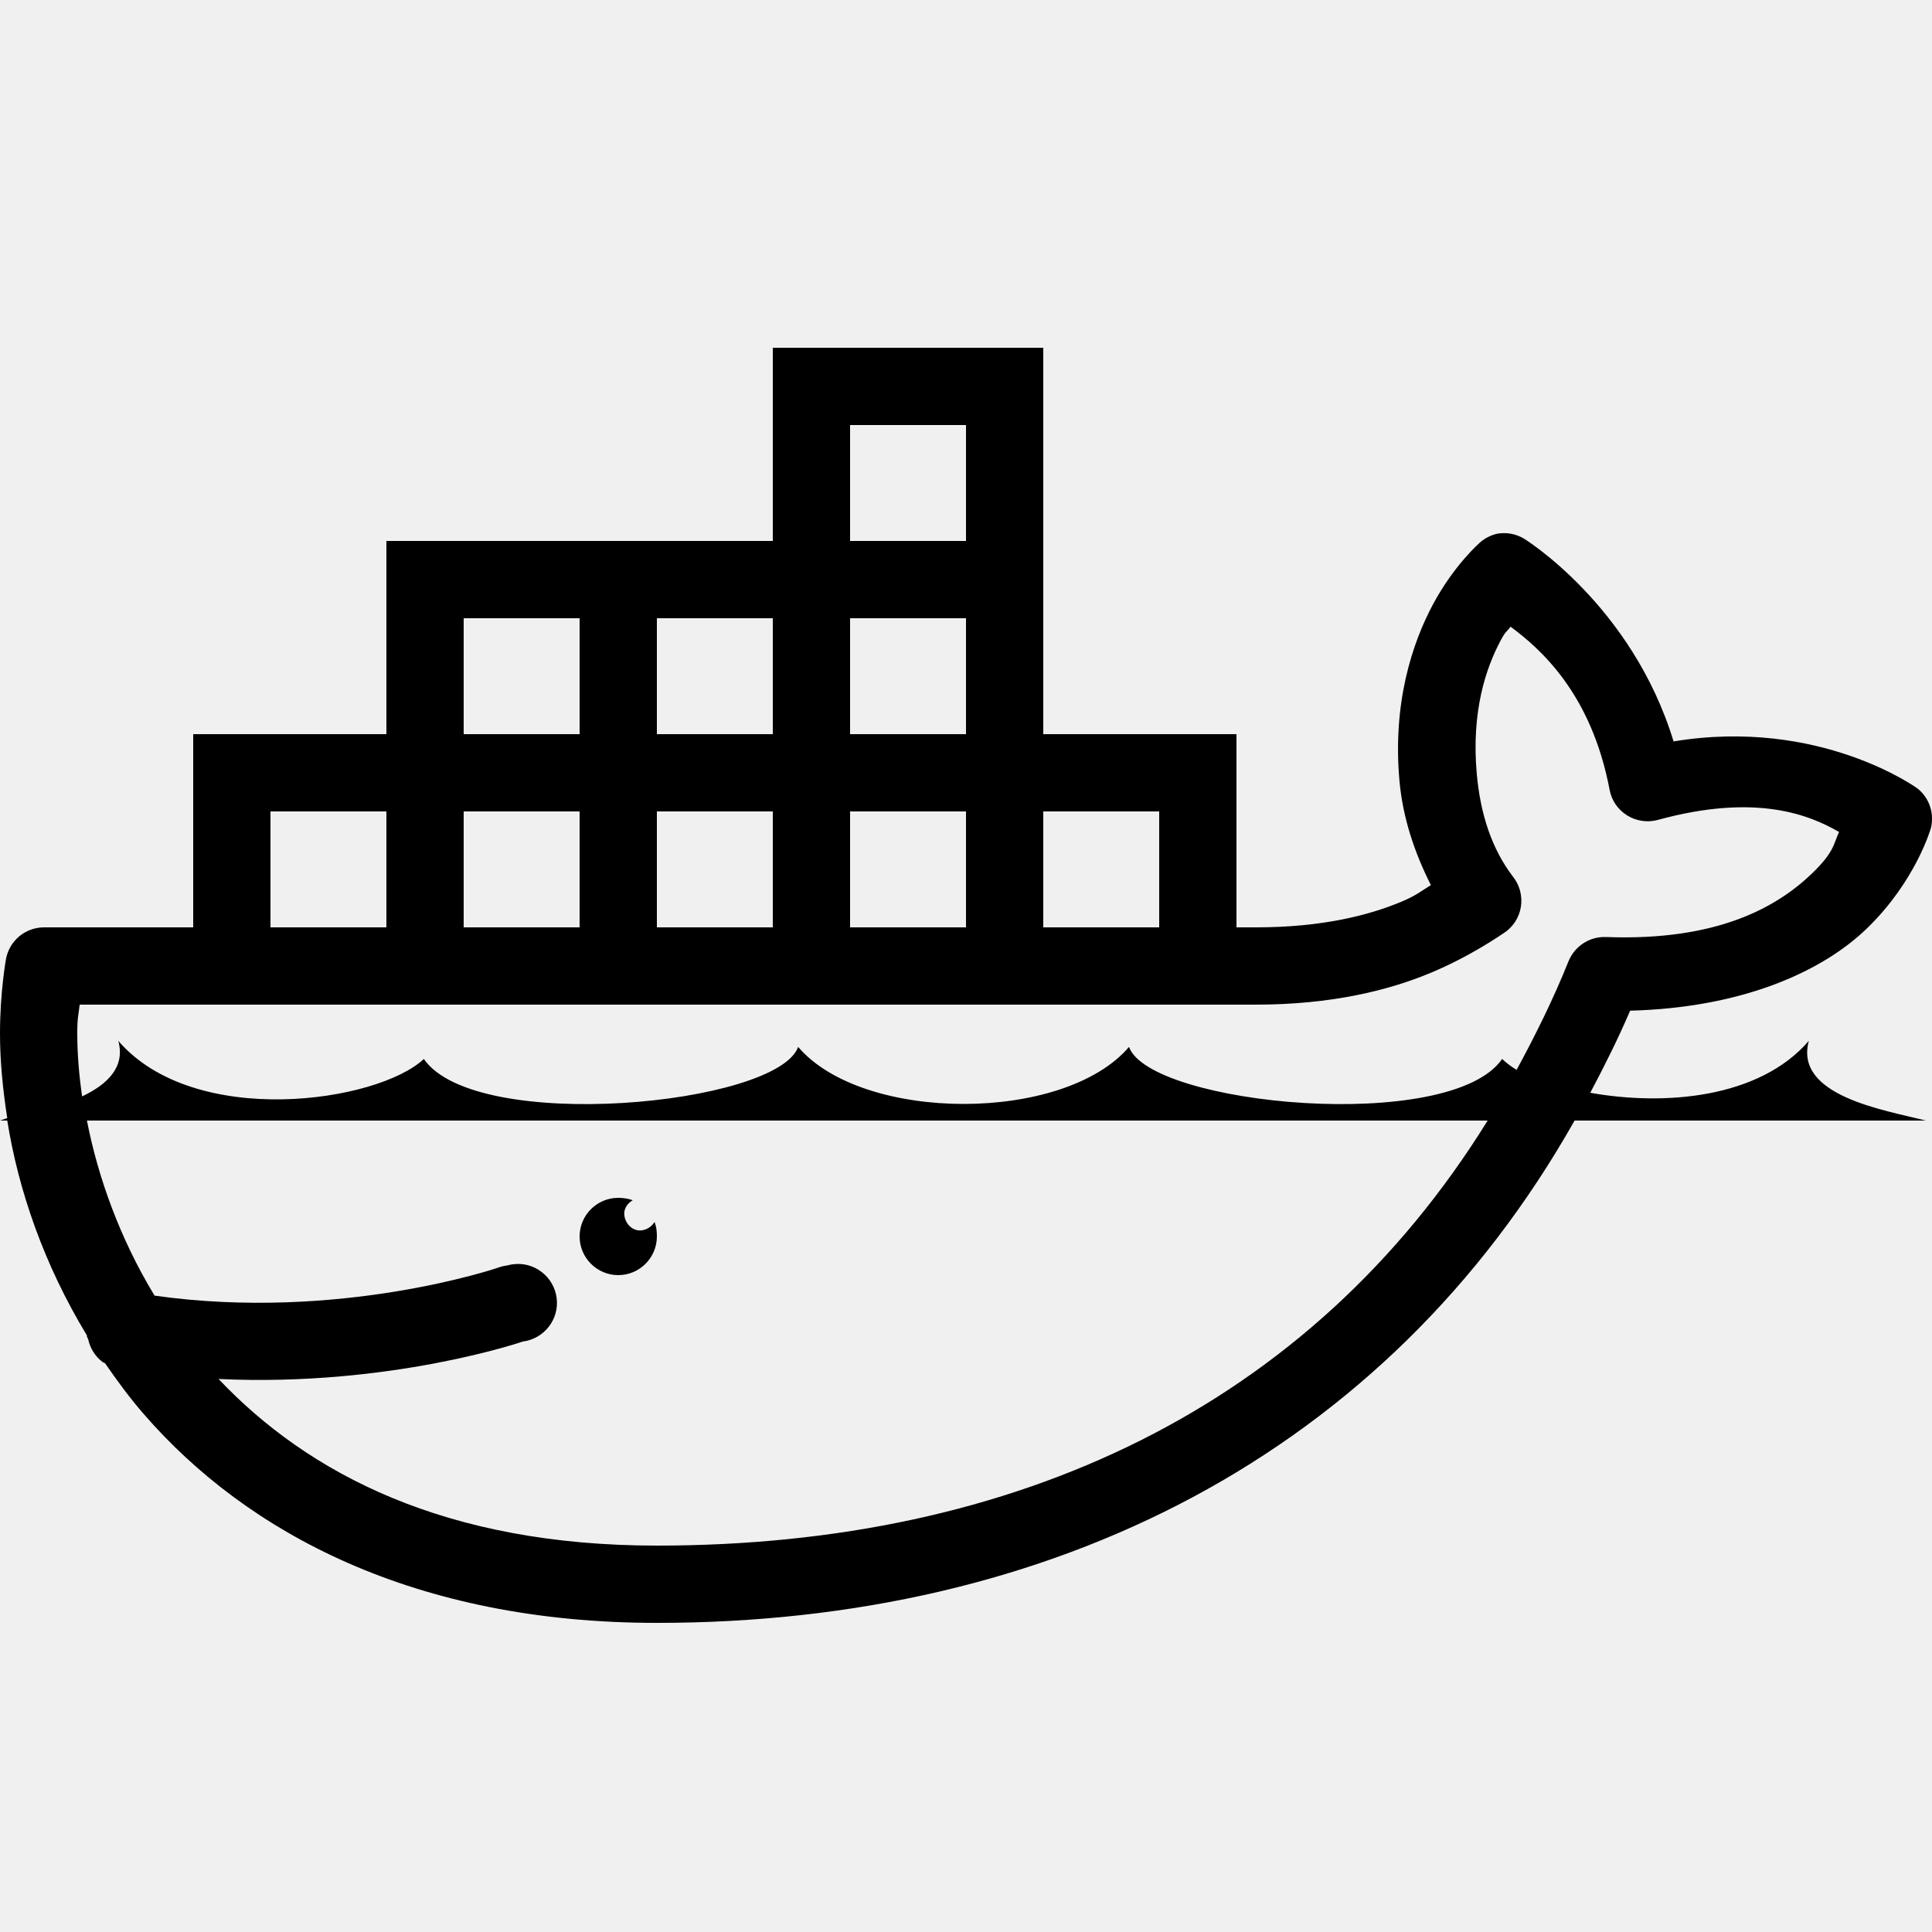
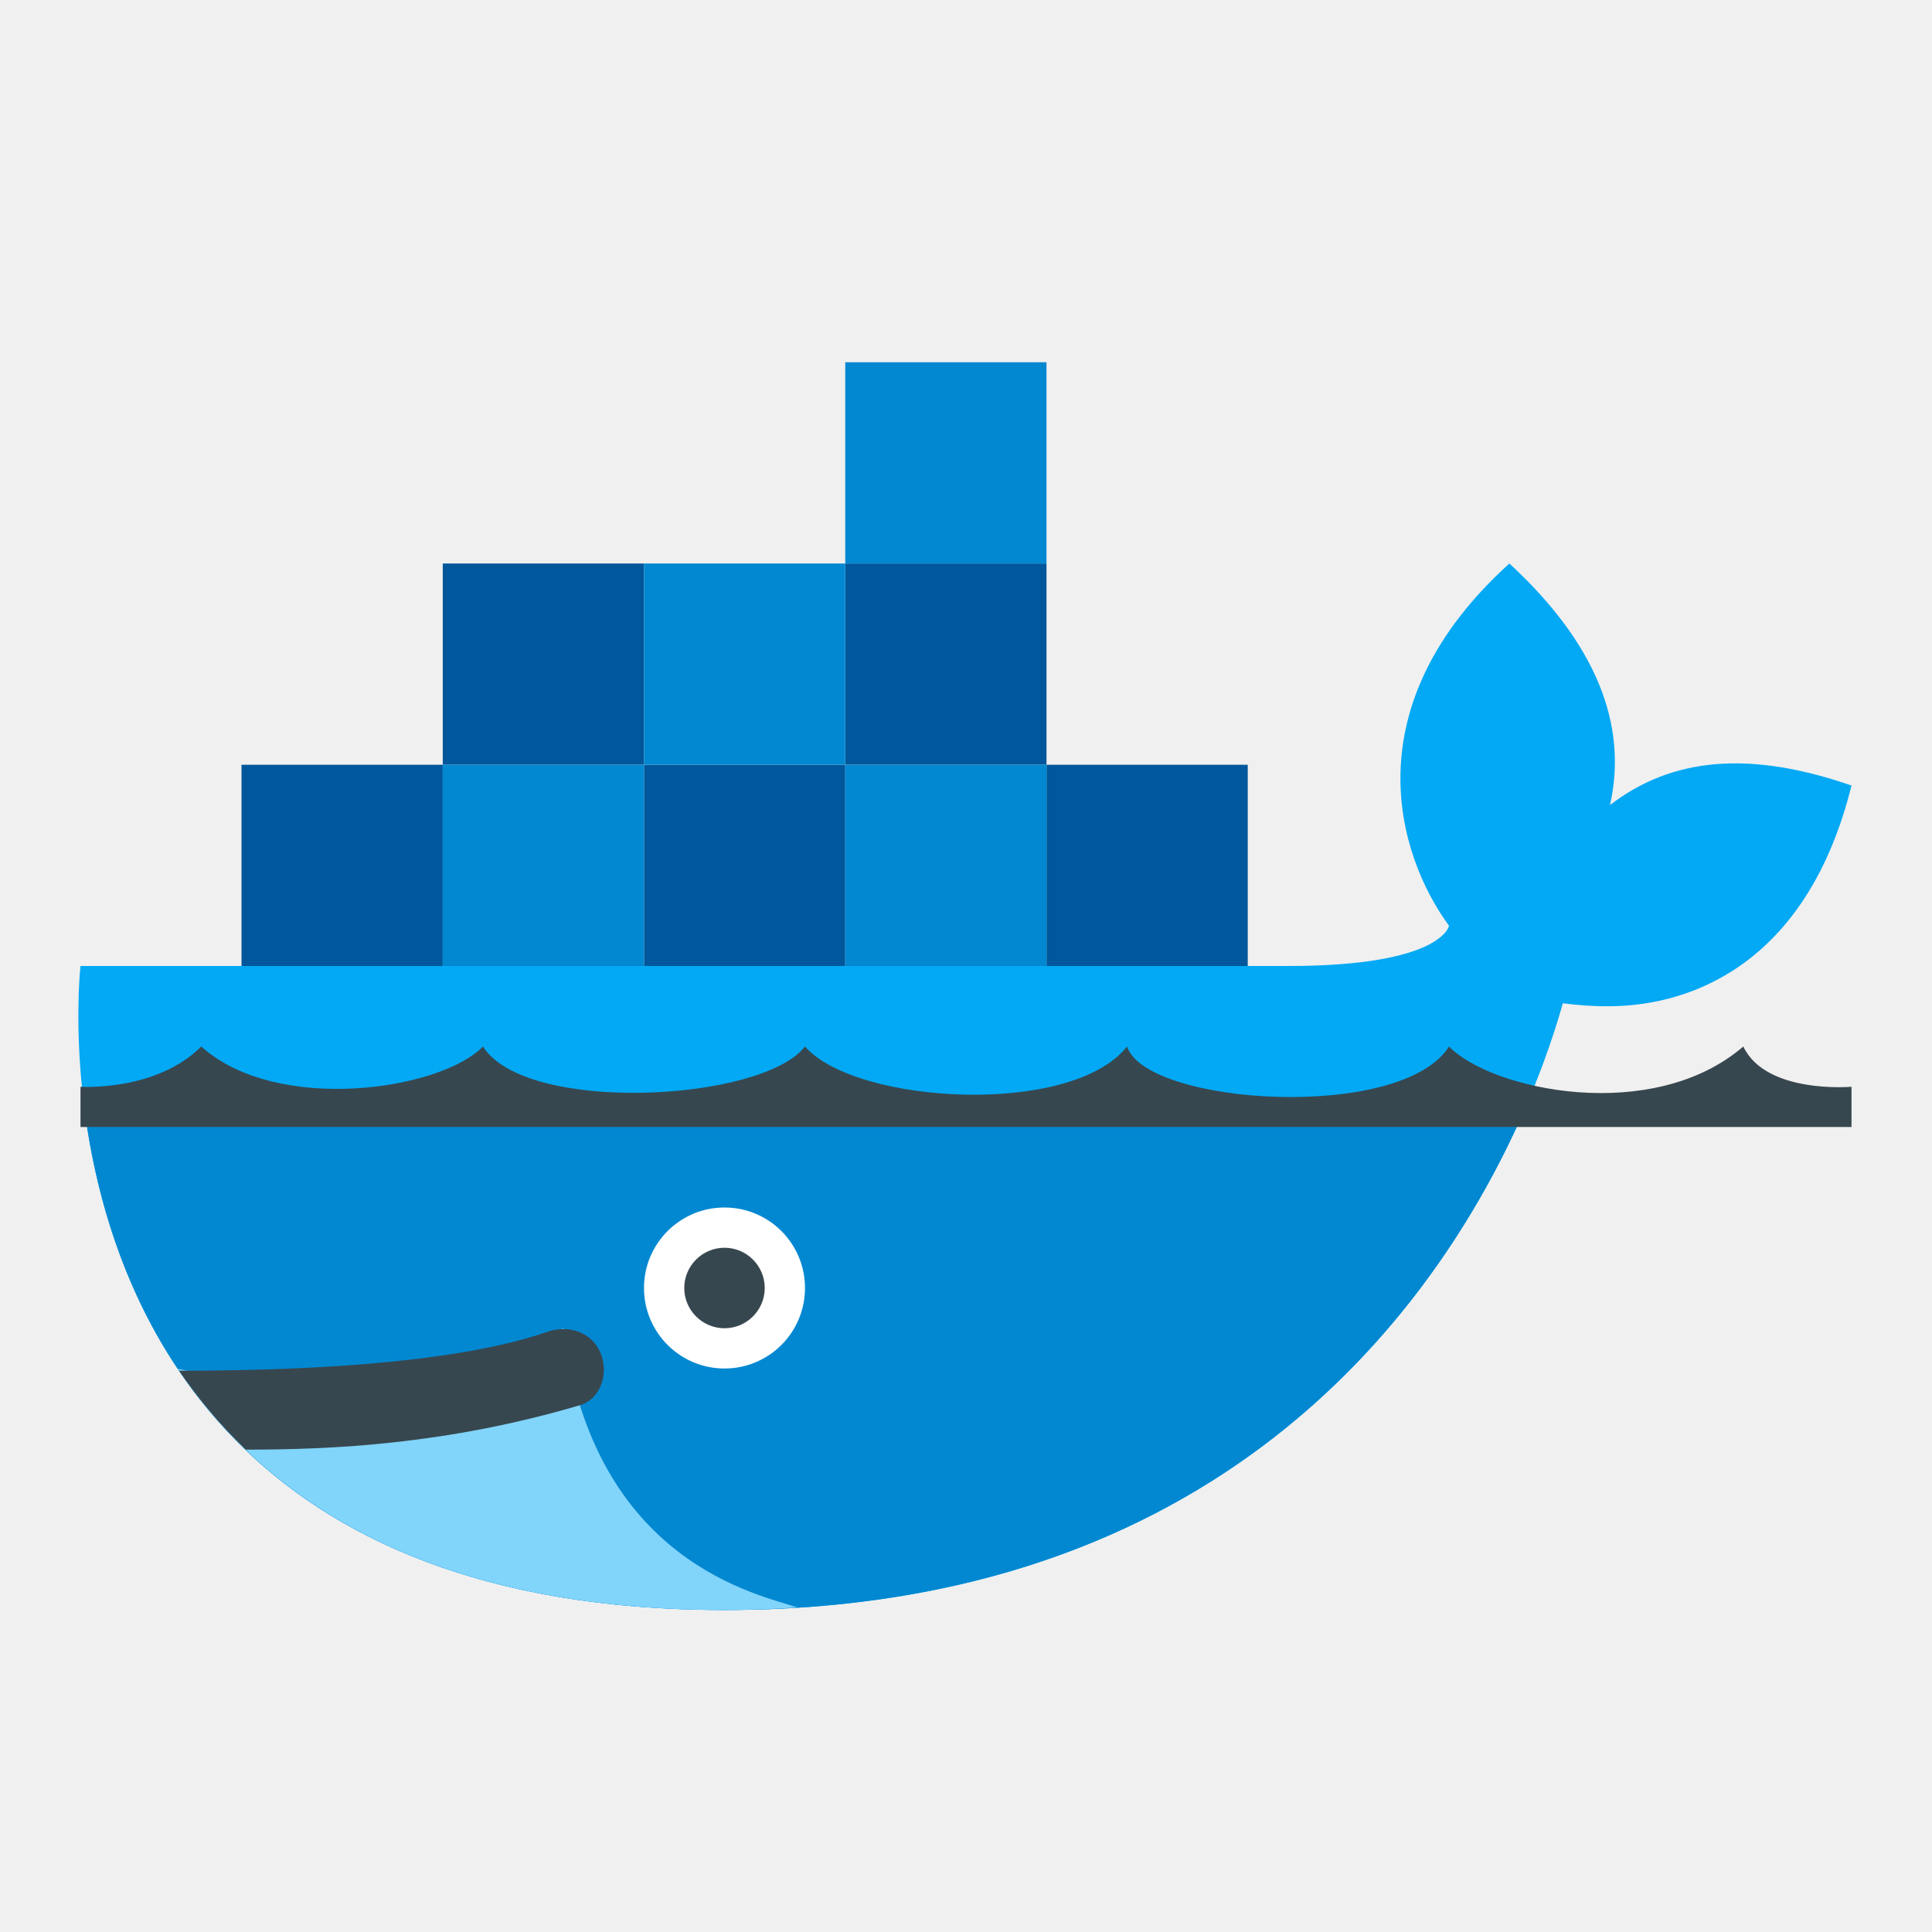
- <svg xmlns="http://www.w3.org/2000/svg" viewBox="0 0 50 50" version="1.1" width="24px" height="24px">
+ <svg xmlns="http://www.w3.org/2000/svg" viewBox="0 0 48 48" version="1.1" width="24px" height="24px">
  <g id="surface1">
-     <path style=" " d="M 20 9 L 20 14 L 10 14 L 10 19 L 5 19 L 5 24 L 1.125 24 C 0.648 24.008 0.246 24.348 0.156 24.812 C 0.156 24.812 0 25.668 0 26.75 C 0 27.438 0.07 28.184 0.188 28.938 C 0.129 28.953 0.051 28.988 0 29 L 0.188 29 C 0.477 30.809 1.141 32.734 2.25 34.562 C 2.254 34.57 2.246 34.586 2.25 34.594 C 2.258 34.613 2.27 34.637 2.281 34.656 C 2.332 34.895 2.465 35.105 2.656 35.25 C 2.676 35.262 2.699 35.273 2.719 35.281 C 3.027 35.727 3.352 36.172 3.719 36.594 C 6.395 39.68 10.738 42 17 42 C 27.223 42 35.867 37.645 40.75 29 L 49.844 29 C 48.758 28.727 46.426 28.359 46.812 26.938 C 45.52 28.434 43.059 28.621 41.156 28.281 C 41.52 27.594 41.871 26.895 42.188 26.156 C 45.078 26.082 47.152 25.152 48.312 24.031 C 49.582 22.805 49.969 21.438 49.969 21.438 C 50.066 21.055 49.934 20.652 49.625 20.406 C 49.625 20.406 47.098 18.562 43.312 19.188 C 42.234 15.652 39.438 13.938 39.438 13.938 C 39.23 13.816 38.988 13.77 38.75 13.812 C 38.59 13.848 38.438 13.922 38.312 14.031 C 38.312 14.031 37.645 14.602 37.094 15.625 C 36.543 16.648 36.035 18.207 36.219 20.219 C 36.305 21.16 36.602 22.055 37.031 22.906 C 36.789 23.055 36.648 23.18 36.25 23.344 C 35.422 23.688 34.215 24 32.5 24 L 32 24 L 32 19 L 27 19 L 27 9 Z M 22 11 L 25 11 L 25 14 L 22 14 Z M 12 16 L 15 16 L 15 19 L 12 19 Z M 17 16 L 20 16 L 20 19 L 17 19 Z M 22 16 L 25 16 L 25 19 L 22 19 Z M 39.094 16.219 C 39.836 16.77 41.18 17.922 41.656 20.438 C 41.707 20.715 41.871 20.953 42.109 21.102 C 42.348 21.25 42.637 21.293 42.906 21.219 C 45.457 20.52 46.836 21.094 47.594 21.531 C 47.449 21.848 47.473 22.043 46.906 22.594 C 45.996 23.473 44.453 24.359 41.562 24.25 C 41.141 24.234 40.754 24.484 40.594 24.875 C 40.195 25.871 39.734 26.793 39.25 27.688 C 39.102 27.602 38.977 27.5 38.875 27.406 C 37.535 29.348 29.762 28.605 29.219 27.094 C 27.543 29.062 22.336 29.062 20.656 27.094 C 20.113 28.605 12.309 29.348 10.969 27.406 C 9.77 28.531 5.035 29.223 3.062 26.938 C 3.25 27.625 2.766 28.07 2.125 28.375 C 2.043 27.805 2 27.262 2 26.75 C 2 26.32 2.031 26.281 2.062 26 L 32.5 26 C 34.469 26 35.945 25.625 37 25.188 C 38.055 24.75 38.805 24.219 38.906 24.156 C 39.148 24.004 39.312 23.758 39.359 23.477 C 39.406 23.199 39.332 22.91 39.156 22.688 C 38.602 21.965 38.312 21.059 38.219 20.031 C 38.074 18.418 38.453 17.289 38.844 16.562 C 38.977 16.316 38.984 16.367 39.094 16.219 Z M 7 21 L 10 21 L 10 24 L 7 24 Z M 12 21 L 15 21 L 15 24 L 12 24 Z M 17 21 L 20 21 L 20 24 L 17 24 Z M 22 21 L 25 21 L 25 24 L 22 24 Z M 27 21 L 30 21 L 30 24 L 27 24 Z M 2.25 29 L 38.5 29 C 33.91 36.414 26.289 40 17 40 C 11.531 40 7.984 38.145 5.656 35.688 C 10.094 35.898 13.531 34.719 13.531 34.719 C 14.082 34.648 14.477 34.145 14.406 33.594 C 14.336 33.043 13.832 32.648 13.281 32.719 C 13.227 32.727 13.176 32.734 13.125 32.75 C 13.039 32.762 12.957 32.781 12.875 32.812 C 12.875 32.812 8.785 34.207 4 33.531 C 3.102 32.051 2.535 30.465 2.25 29 Z M 16 31 C 15.449 31 15 31.449 15 32 C 15 32.551 15.449 33 16 33 C 16.551 33 17 32.551 17 32 C 17 31.863 16.988 31.742 16.938 31.625 C 16.867 31.75 16.715 31.844 16.562 31.844 C 16.336 31.844 16.156 31.633 16.156 31.406 C 16.156 31.254 16.254 31.133 16.375 31.062 C 16.262 31.02 16.129 31 16 31 Z " />
+     <path style=" fill:#03A9F4;" d="M 40 20 C 40.391 18.266 39.906 16.219 37.5 14 C 33.586 17.543 34.703 21.227 36 23 C 36 23 35.836 24 32 24 C 28.164 24 2 24 2 24 C 2 24 0.168 40 18 40 C 33.594 40 37.973 27.996 38.828 24.926 C 39.184 24.973 39.578 25.004 40 25 C 42.148 24.984 44.93 23.828 46 19.516 C 43.16 18.531 41.34 18.977 40 20 Z " />
+     <path style=" fill:#0288D1;" d="M 2.164 28 C 2.898 32.738 5.984 40 18 40 C 30.184 40 35.523 32.672 37.684 28 Z " />
+     <path style=" fill:#81D4FA;" d="M 19.812 39.938 C 18.891 39.617 14.738 38.848 14 33 C 9.789 34.863 6.062 34.375 4.422 34.008 C 6.582 37.238 10.59 40 18 40 C 18.621 40 19.223 39.977 19.812 39.938 Z " />
+     <path style=" fill:#FFFFFF;" d="M 20 32 C 20 33.105 19.105 34 18 34 C 16.895 34 16 33.105 16 32 C 16 30.895 16.895 30 18 30 C 19.105 30 20 30.895 20 32 Z " />
+     <path style=" fill:#37474F;" d="M 14.914 33.598 C 15.137 34.102 14.934 34.758 14.402 34.914 C 11.102 35.887 8.258 36.016 6.105 36.016 C 5.465 35.398 4.914 34.738 4.449 34.055 C 7.035 34.055 11.16 33.934 13.594 33.09 C 14.117 32.906 14.691 33.09 14.914 33.598 Z M 2 27 C 2 27 3.875 27.125 5 26 C 6.875 27.688 10.941 27.09 12 26 C 13.062 27.688 18.938 27.375 20 26 C 21.25 27.438 26.625 27.75 28 26 C 28.48 27.461 34.82 27.875 36 26 C 37.062 27.09 41.062 27.938 43.312 26 C 43.875 27.188 46 27 46 27 L 46 28 L 2 28 M 17 32 C 17 32.551 17.449 33 18 33 C 18.551 33 19 32.551 19 32 C 19 31.449 18.551 31 18 31 C 17.449 31 17 31.449 17 32 Z " />
+     <path style=" fill:#01579B;" d="M 11 24 L 6 24 L 6 19 L 11 19 Z M 21 19 L 16 19 L 16 24 L 21 24 Z M 31 19 L 26 19 L 26 24 L 31 24 Z M 16 14 L 11 14 L 11 19 L 16 19 Z M 26 14 L 21 14 L 21 19 L 26 19 Z " />
+     <path style=" fill:#0288D1;" d="M 16 24 L 11 24 L 11 19 L 16 19 Z M 26 19 L 21 19 L 21 24 L 26 24 Z M 26 9 L 21 9 L 21 14 L 26 14 Z M 21 14 L 16 14 L 16 19 L 21 19 Z " />
  </g>
</svg>
